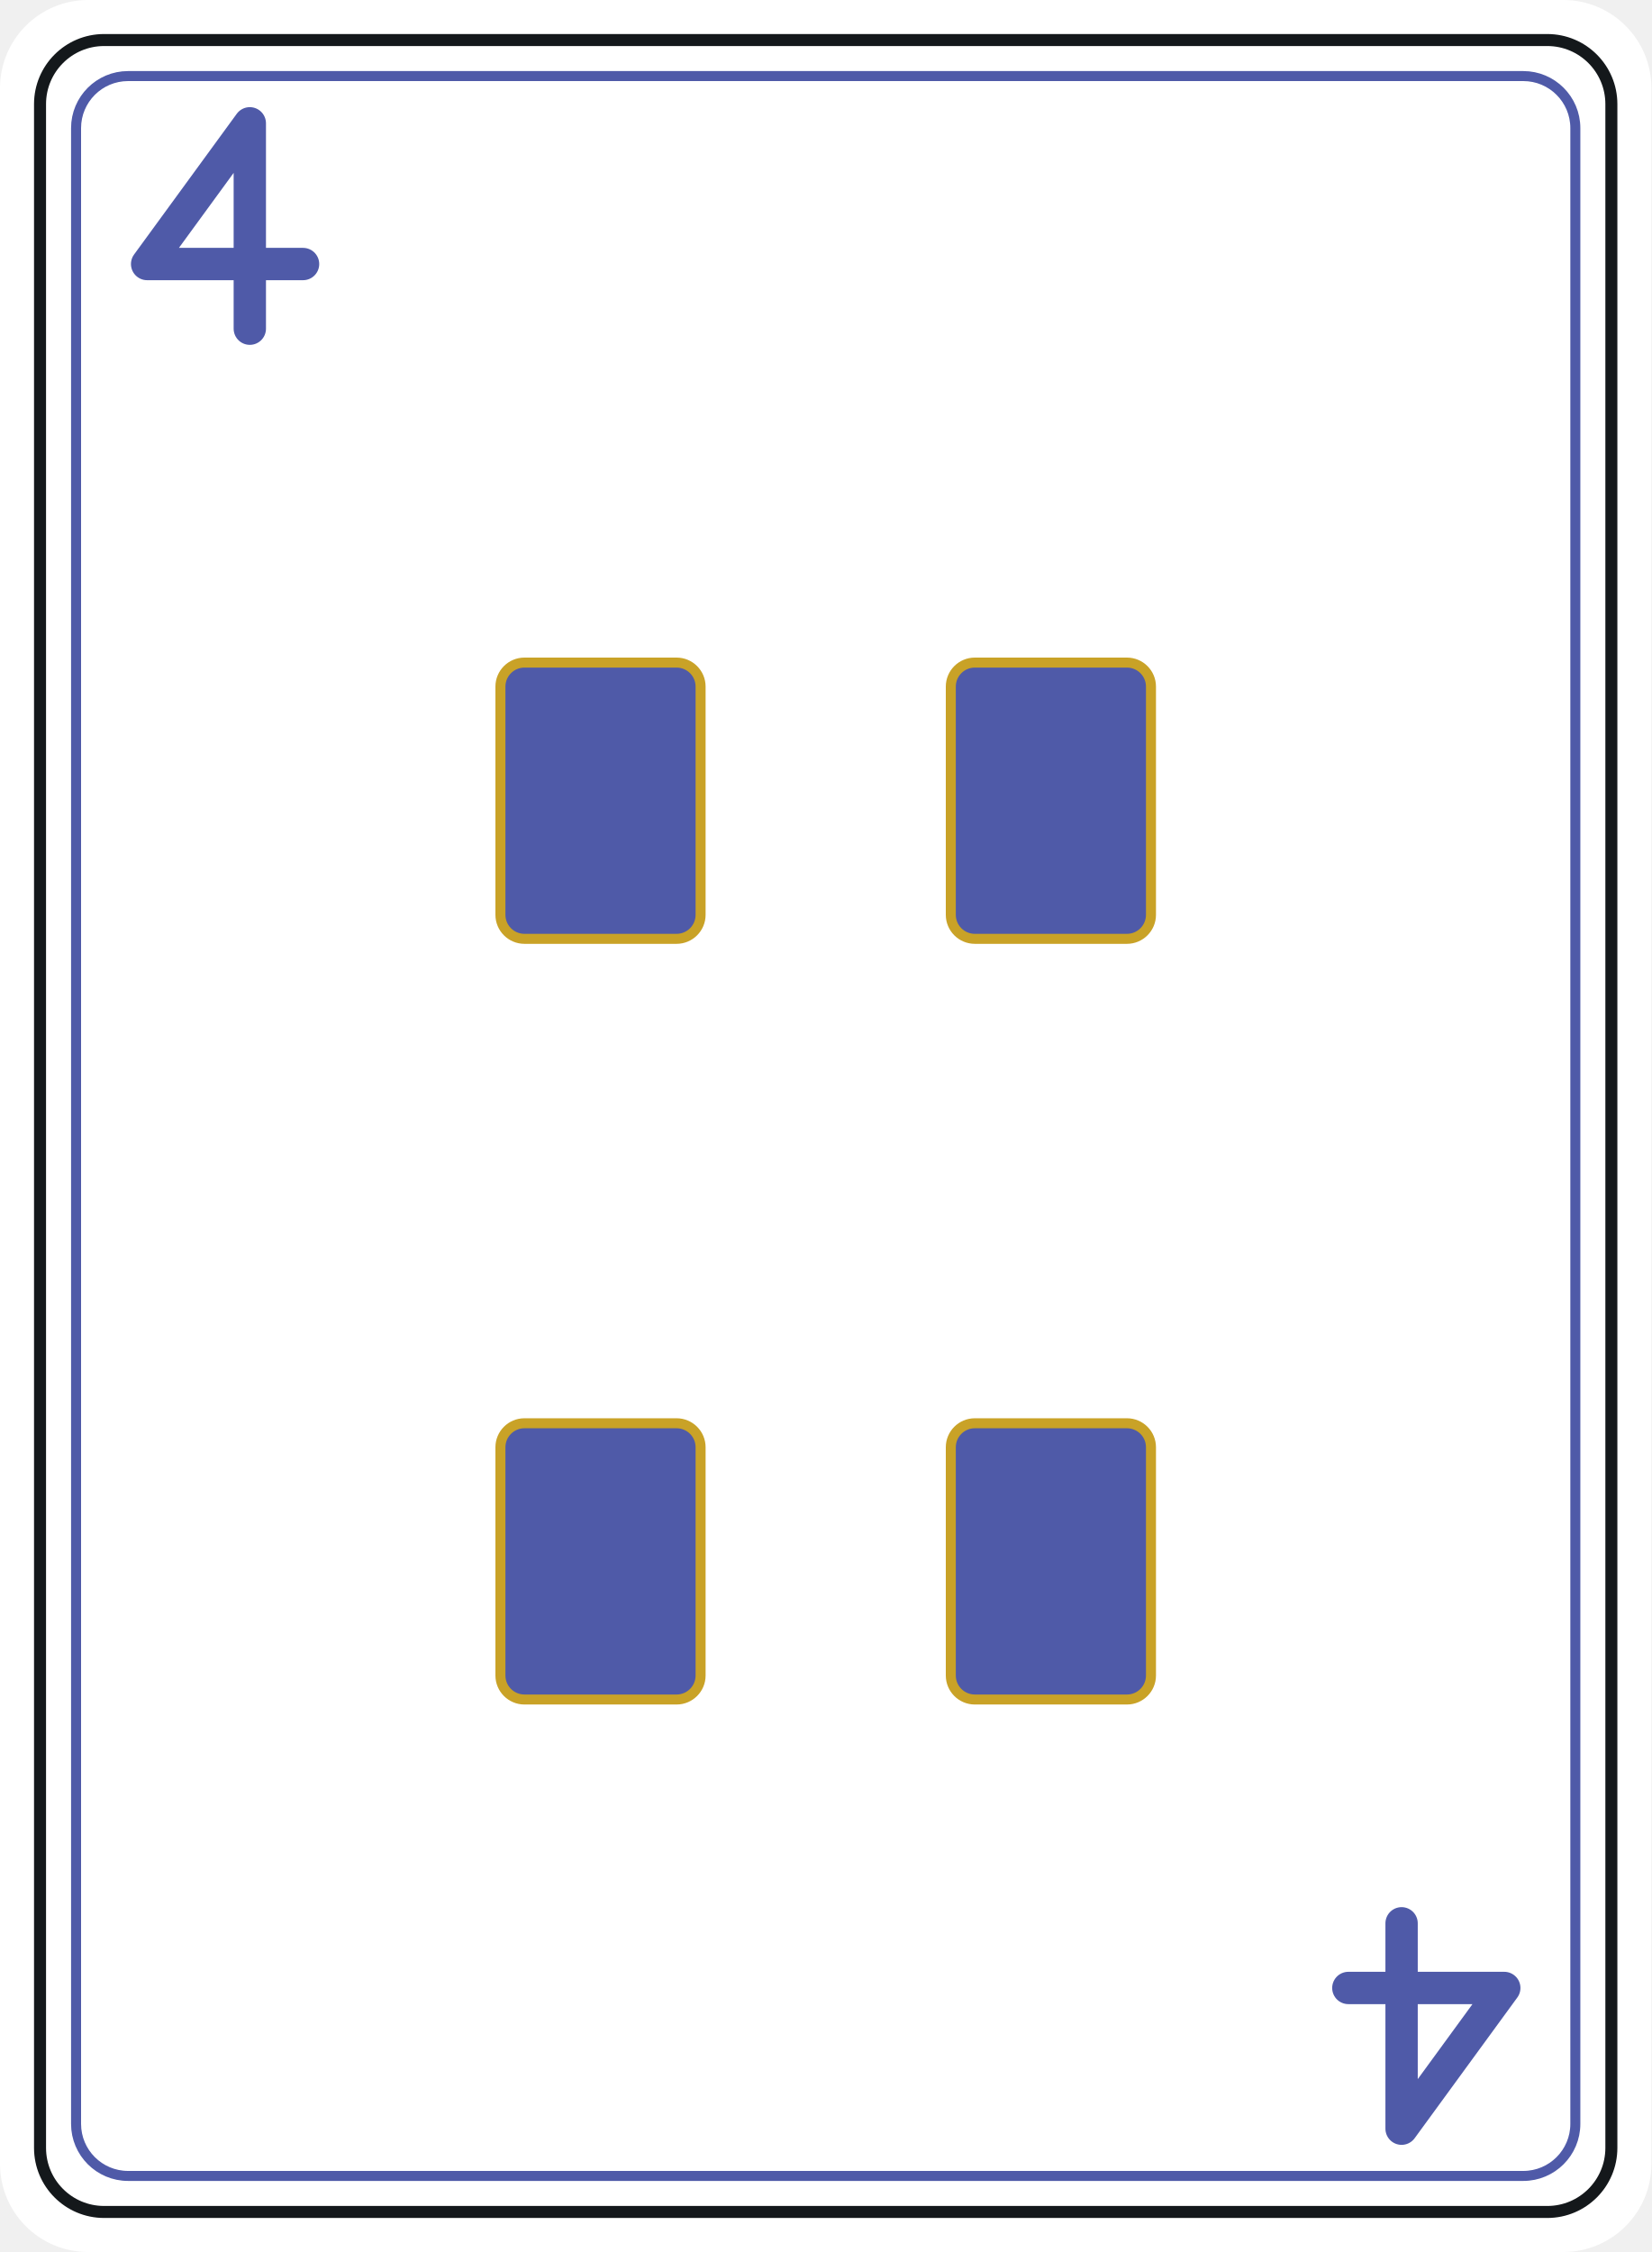
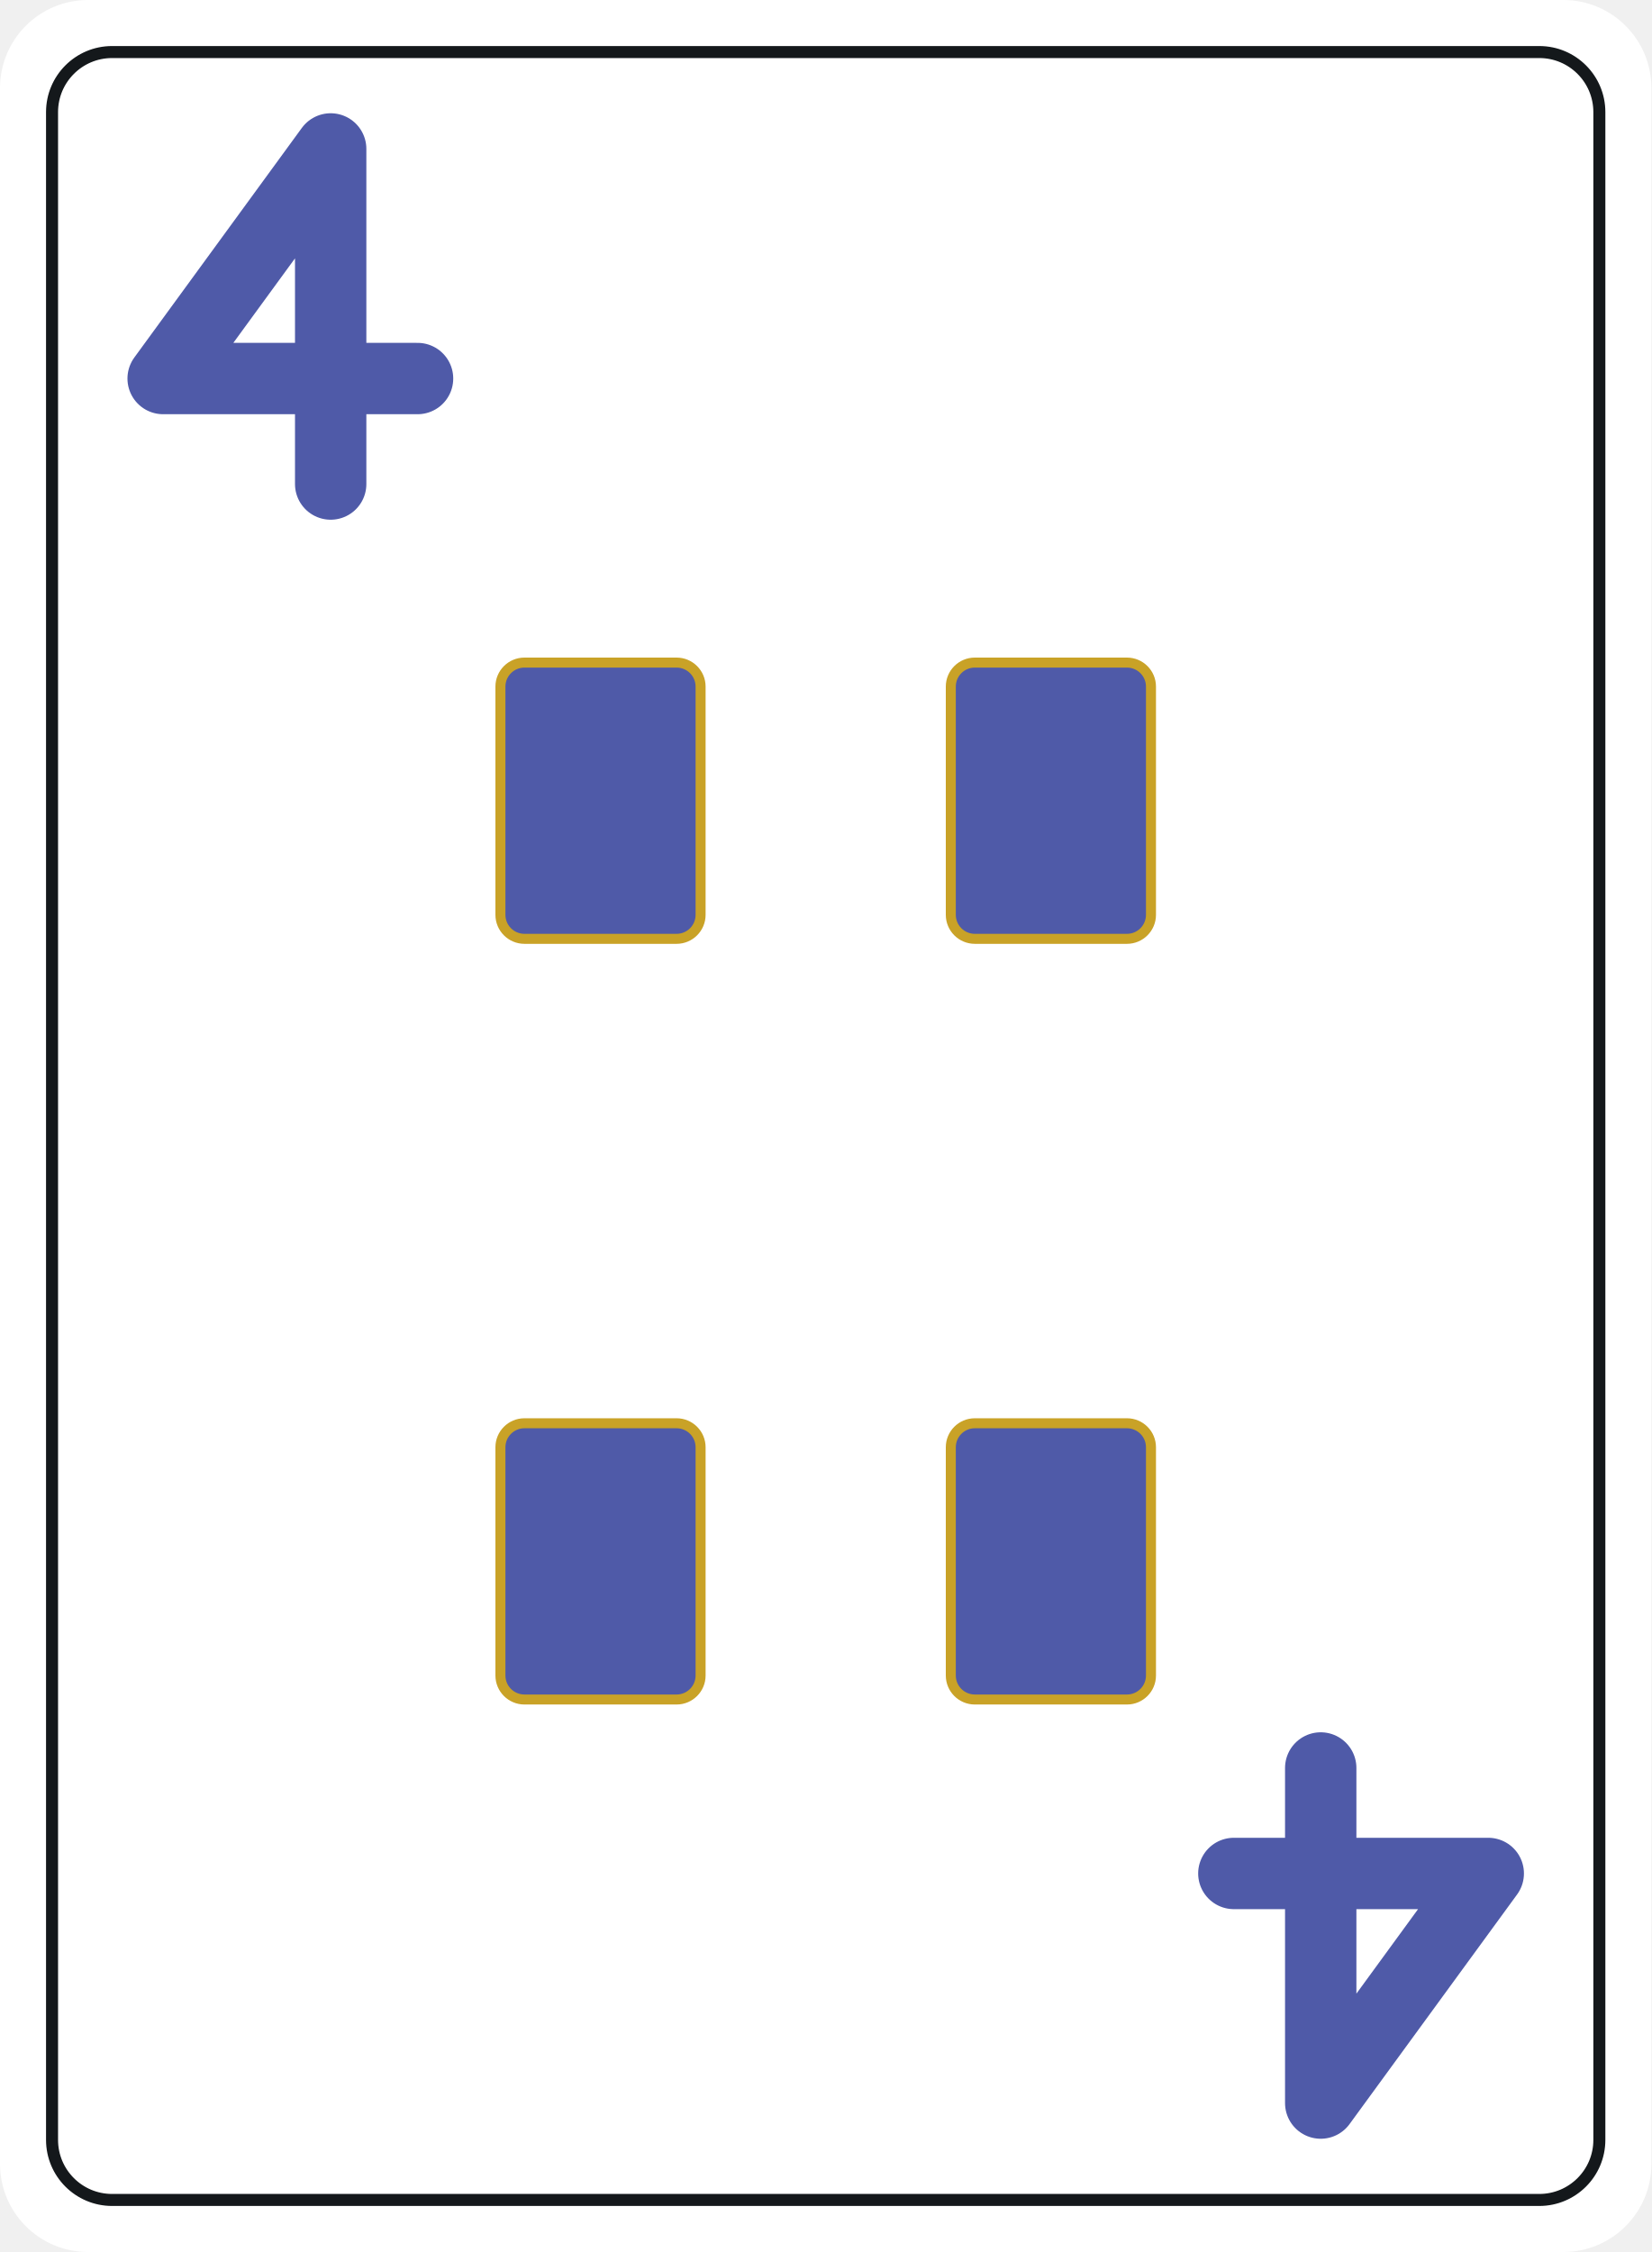
<svg xmlns="http://www.w3.org/2000/svg" viewBox="0 0 825 1125">
  <rect width="825" height="1125" rx="44" fill="#FFFFFF" />
-   <rect x="20" y="20" width="785" height="1085" rx="32" fill="none" stroke="#14181B" stroke-width="6" />
-   <rect x="38" y="38" width="749" height="1049" rx="26" fill="none" stroke="#4F5AA8" stroke-width="5" />
-   <g transform="translate(64 54) scale(0.95)">
-     <path d="M64 116 L64 8 L10 82 L92 82" fill="none" stroke="#4F5AA8" stroke-width="17" stroke-linecap="round" stroke-linejoin="round" />
+   <rect x="26" y="26" width="773" height="1073" rx="30" fill="none" stroke="#14181B" stroke-width="6" />
+   <g transform="translate(66 62) scale(1.55)">
+     <path d="M64 116 L64 8 L10 82 L92 82" fill="none" stroke="#4F5AA8" stroke-width="23" stroke-linecap="round" stroke-linejoin="round" />
  </g>
  <g transform="rotate(180 412.5 562.5)">
-     <g transform="translate(64 54) scale(0.95)">
-       <path d="M64 116 L64 8 L10 82 L92 82" fill="none" stroke="#4F5AA8" stroke-width="17" stroke-linecap="round" stroke-linejoin="round" />
+     <g transform="translate(66 62) scale(1.55)">
+       <path d="M64 116 L64 8 L10 82 L92 82" fill="none" stroke="#4F5AA8" stroke-width="23" stroke-linecap="round" stroke-linejoin="round" />
    </g>
  </g>
  <rect x="250" y="331" width="100" height="138" rx="12" fill="#4F5AA8" stroke="#C9A227" stroke-width="5" />
  <rect x="475" y="331" width="100" height="138" rx="12" fill="#4F5AA8" stroke="#C9A227" stroke-width="5" />
  <rect x="250" y="711" width="100" height="138" rx="12" fill="#4F5AA8" stroke="#C9A227" stroke-width="5" />
  <rect x="475" y="711" width="100" height="138" rx="12" fill="#4F5AA8" stroke="#C9A227" stroke-width="5" />
</svg>
